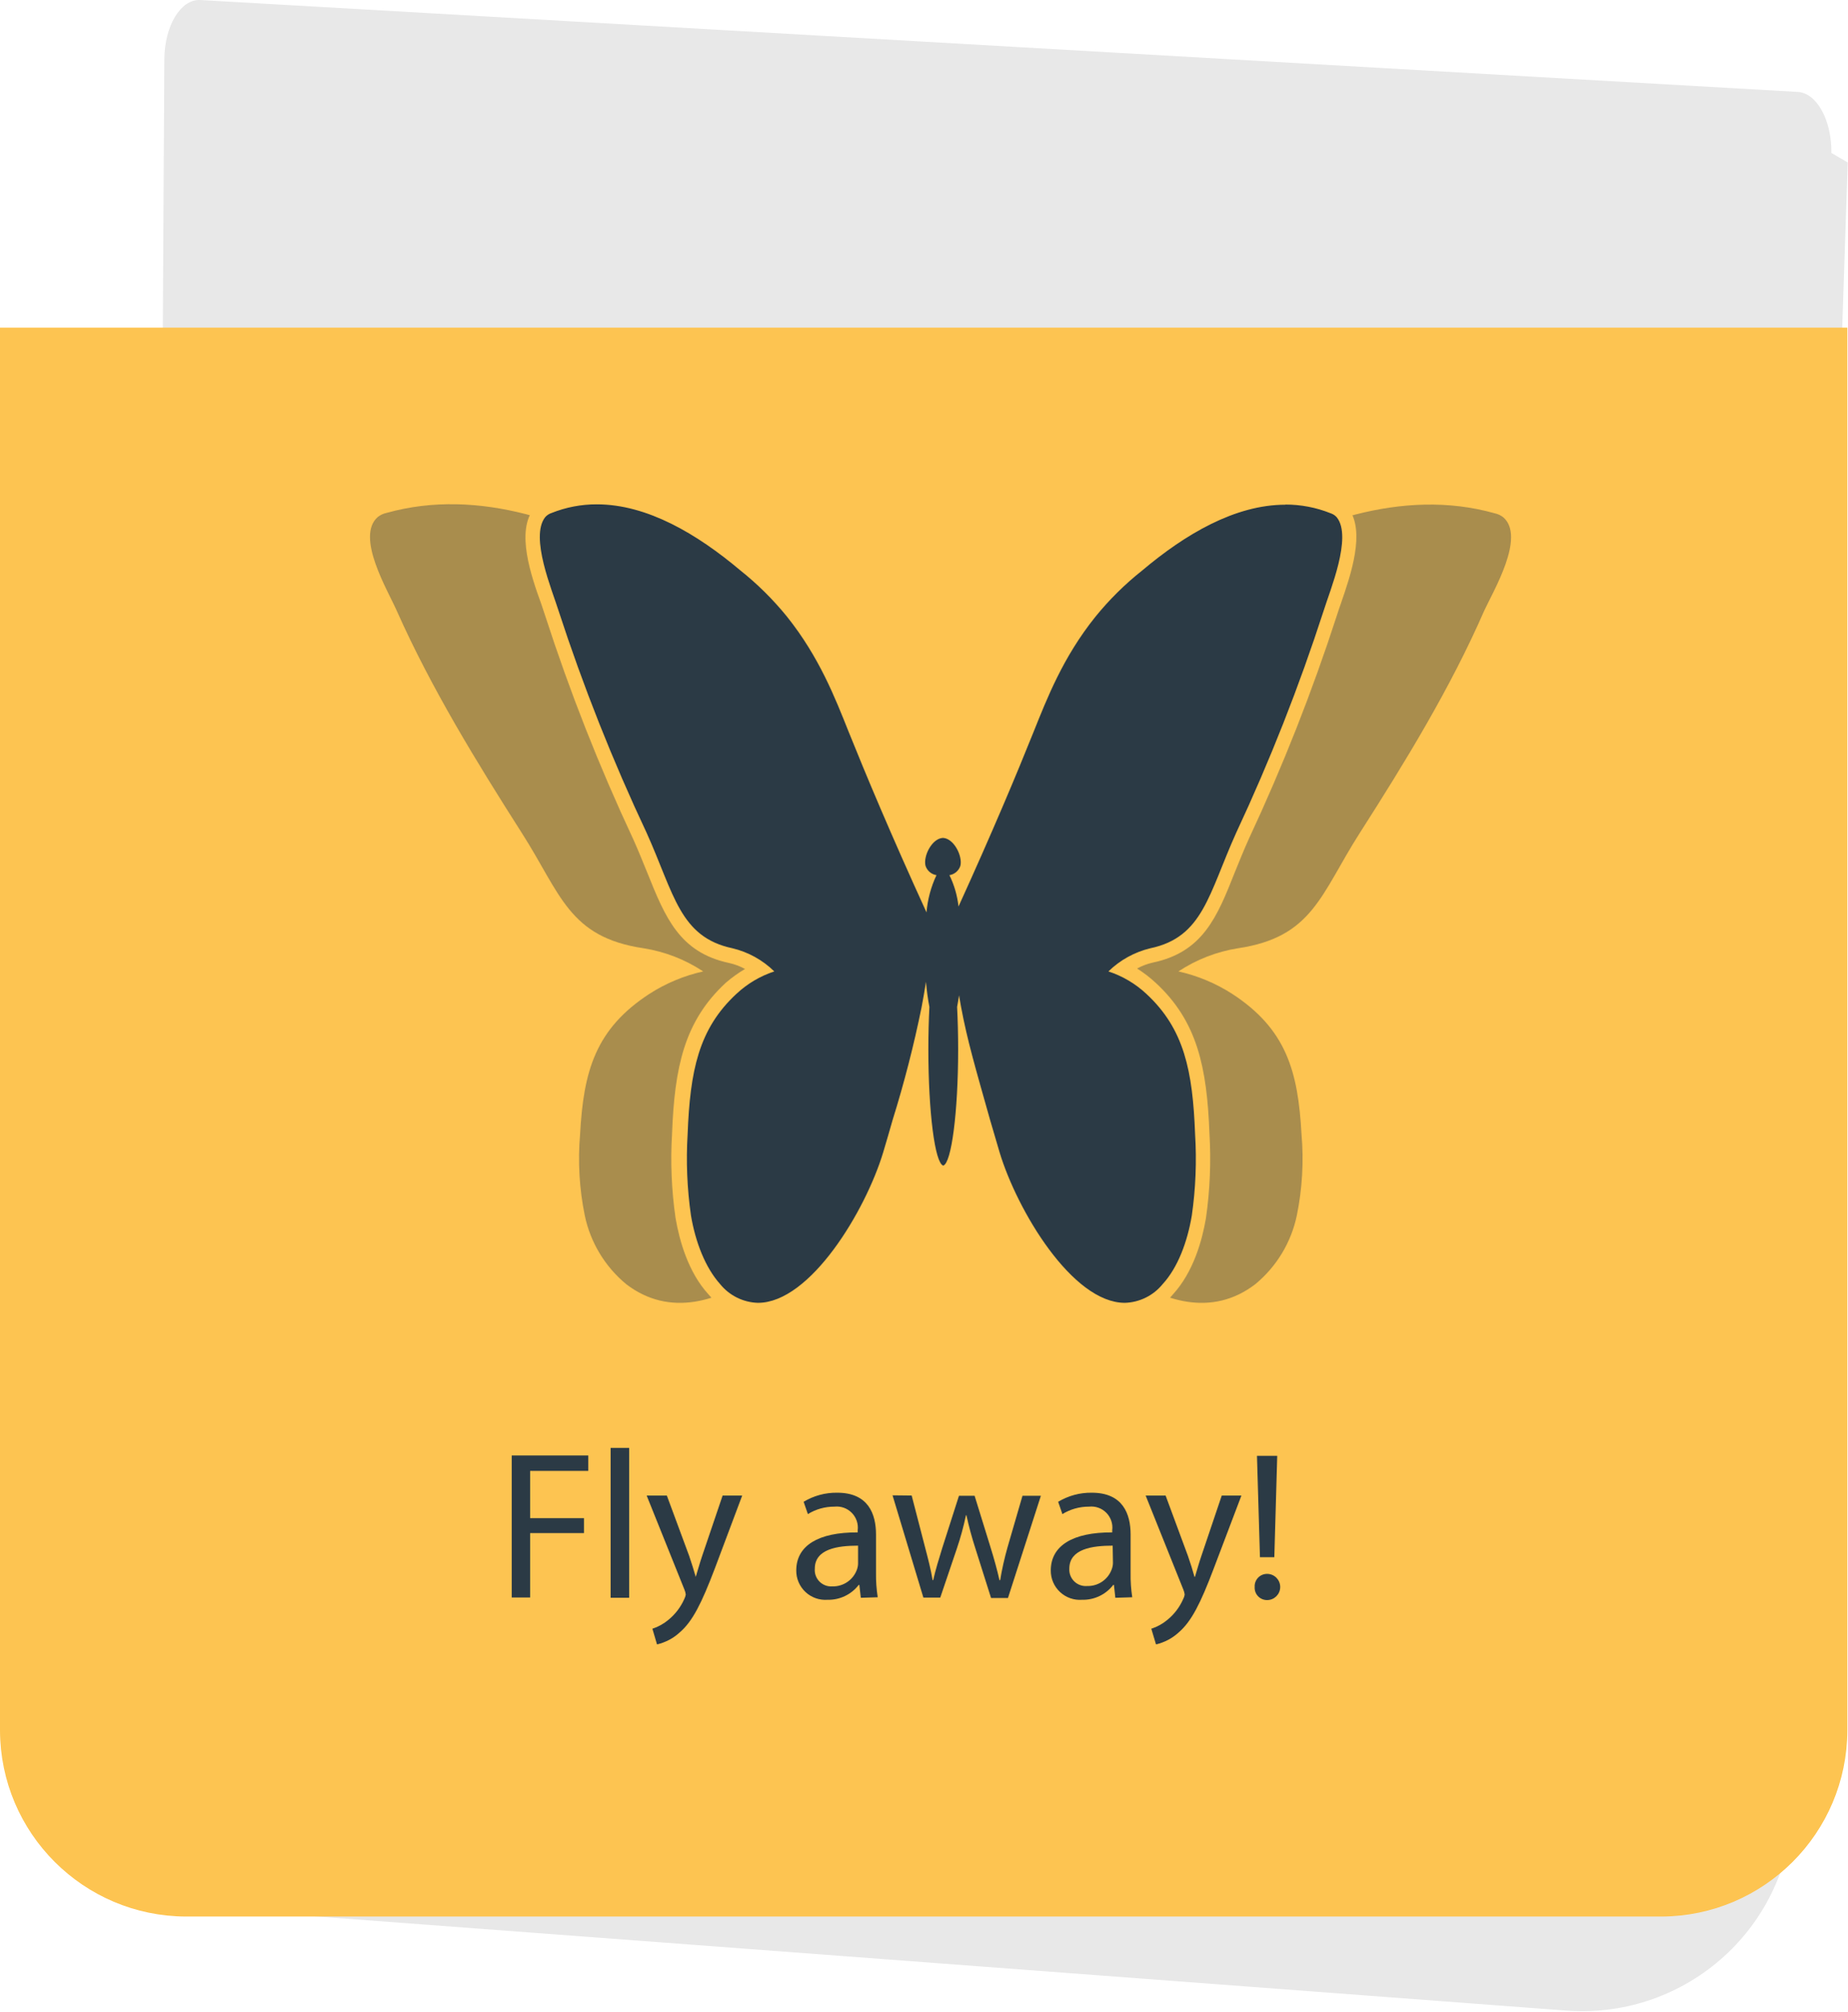
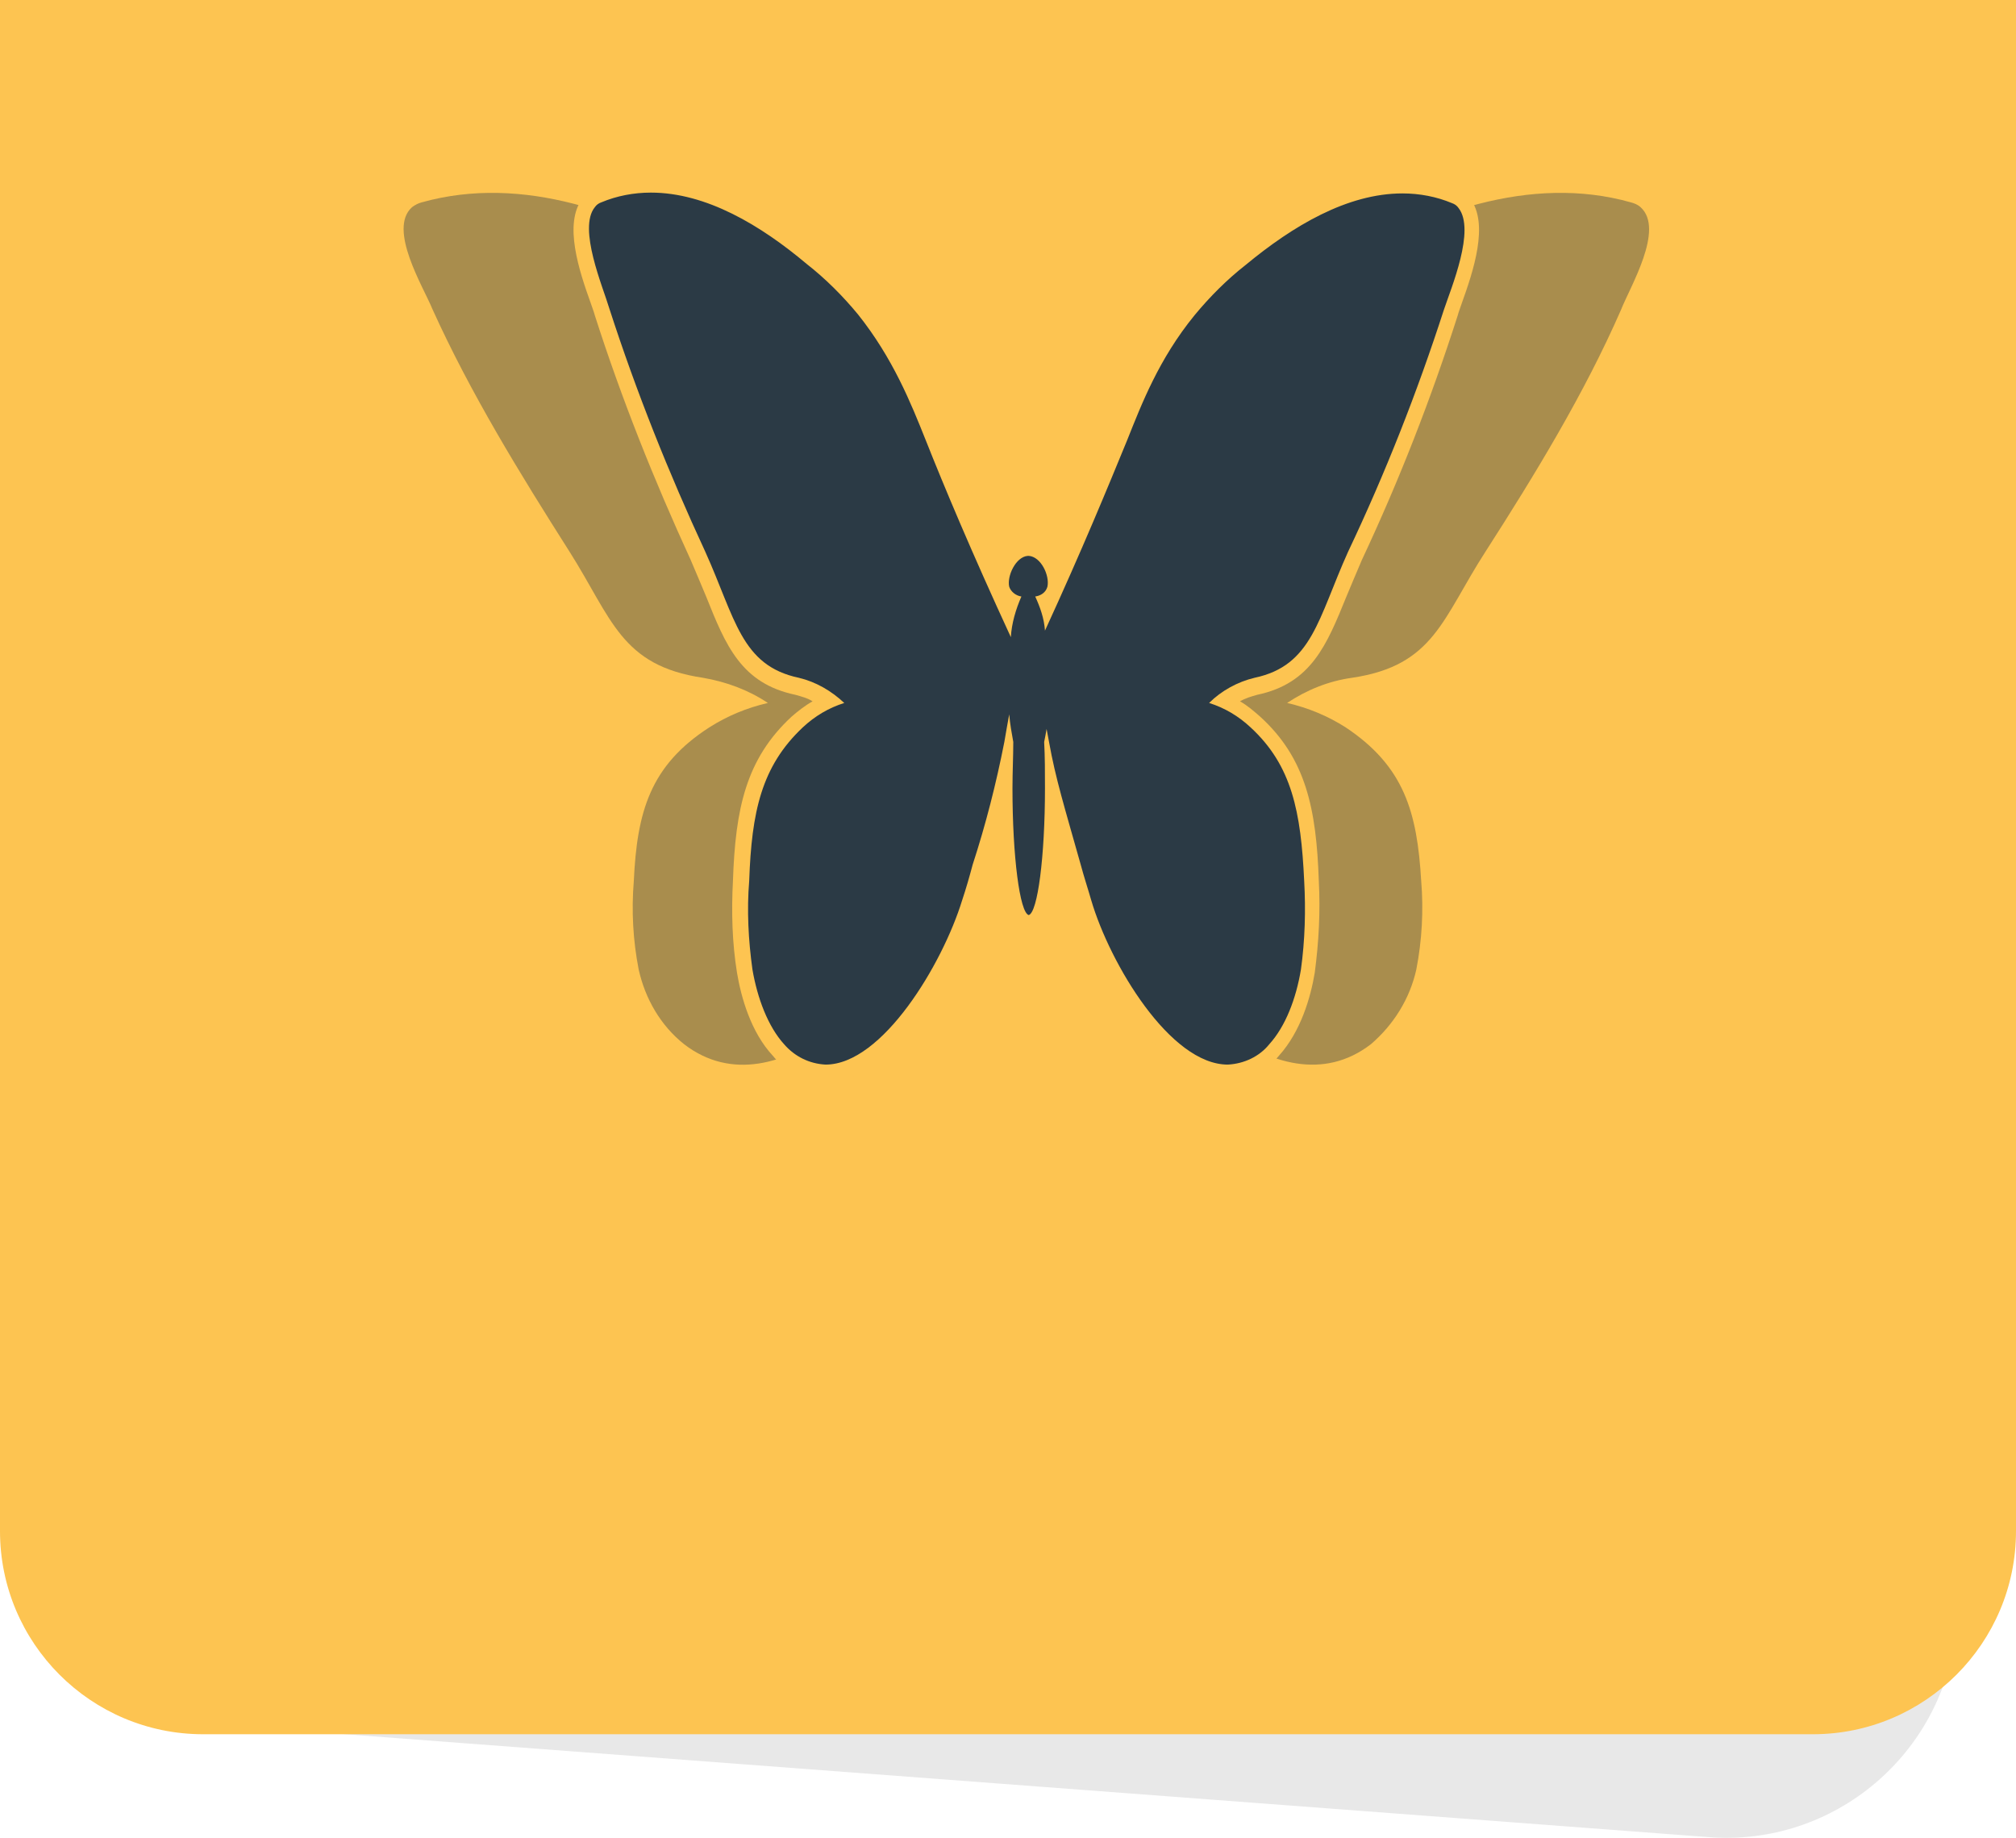
- <svg xmlns="http://www.w3.org/2000/svg" viewBox="0 0 248.08 270.1">
-   <g id="Layer_2" data-name="Layer 2">
-     <g id="Layer_1-2" data-name="Layer 1">
-       <g id="Group_54" data-name="Group 54">
-         <g id="Group_37" data-name="Group 37">
-           <g id="Group_609" data-name="Group 609">
-             <path id="Path_13849" data-name="Path 13849" d="M245.94,20.54c.05-4.45-2-8.12-4.6-8.2L26.83,0c-2.58-.08-4.72,3.47-4.76,7.92L20.68,251.18c-.05,4.45-.65,4.62,1.94,4.7l188.17,14.17a28.33,28.33,0,0,0,30-27.36l7.34-220.87" opacity="0.09" style="isolation:isolate" />
-           </g>
-         </g>
-       </g>
-       <path d="M0,44V232.39a25.07,25.07,0,0,0,25,25H223.08a25.07,25.07,0,0,0,25-25V44Z" fill="#fdc451" />
-       <g id="Group_54-2" data-name="Group 54">
-         <g id="Group_37-2" data-name="Group 37">
-           <g id="Test_" data-name="Test ">
-             <g style="isolation:isolate">
-               <path d="M68.72,195.47H79v2.07H71.19v6.35h7.23v2H71.19v8.65H68.72Z" fill="#2b3a45" />
-               <path d="M82,194.45h2.49v20.13H82Z" fill="#2b3a45" />
-               <path d="M89.55,200.85l3,8.11c.31.91.65,2,.88,2.81h0c.26-.82.54-1.87.88-2.86l2.73-8.06h2.63L96,210.63c-1.79,4.71-3,7.12-4.71,8.59a6.69,6.69,0,0,1-3.06,1.62l-.62-2.1a6.57,6.57,0,0,0,2.18-1.22,7.54,7.54,0,0,0,2.1-2.77,2,2,0,0,0,.2-.6,2.28,2.28,0,0,0-.17-.65l-5.08-12.65Z" fill="#2b3a45" />
-               <path d="M115.6,214.58l-.2-1.73h-.08a5.14,5.14,0,0,1-4.2,2,3.91,3.91,0,0,1-4.19-3.94c0-3.32,2.94-5.14,8.25-5.11v-.28a2.84,2.84,0,0,0-3.12-3.18,6.76,6.76,0,0,0-3.57,1l-.57-1.65a8.49,8.49,0,0,1,4.51-1.22c4.19,0,5.21,2.87,5.21,5.62v5.13a19.37,19.37,0,0,0,.23,3.29Zm-.37-7c-2.72,0-5.81.43-5.81,3.09a2.2,2.2,0,0,0,2.35,2.38,3.41,3.41,0,0,0,3.32-2.29,2.5,2.5,0,0,0,.14-.8Z" fill="#2b3a45" />
-               <path d="M122.43,200.85l1.81,7c.4,1.53.77,2.95,1,4.36h.08c.31-1.39.77-2.86,1.22-4.33l2.24-7h2.1l2.12,6.86c.51,1.65.91,3.09,1.22,4.48h.09a40.69,40.69,0,0,1,1-4.45l2-6.89h2.47l-4.42,13.73h-2.27L131,208a46.66,46.66,0,0,1-1.22-4.51h-.06a38.81,38.81,0,0,1-1.24,4.53l-2.21,6.53H124l-4.14-13.73Z" fill="#2b3a45" />
-               <path d="M149.78,214.58l-.19-1.73h-.09a5.12,5.12,0,0,1-4.19,2,3.91,3.91,0,0,1-4.2-3.94c0-3.32,2.95-5.14,8.25-5.11v-.28a2.83,2.83,0,0,0-3.12-3.18,6.76,6.76,0,0,0-3.57,1l-.57-1.65a8.51,8.51,0,0,1,4.51-1.22c4.2,0,5.22,2.87,5.22,5.62v5.13a19.43,19.43,0,0,0,.22,3.29Zm-.36-7c-2.73,0-5.82.43-5.82,3.09A2.21,2.21,0,0,0,146,213a3.4,3.4,0,0,0,3.31-2.29,2.51,2.51,0,0,0,.15-.8Z" fill="#2b3a45" />
-               <path d="M156.53,200.85l3,8.11c.32.91.66,2,.88,2.81h.06c.25-.82.54-1.87.88-2.86l2.72-8.06h2.64L163,210.63c-1.78,4.71-3,7.12-4.7,8.59a6.73,6.73,0,0,1-3.06,1.62l-.63-2.1a6.51,6.51,0,0,0,2.19-1.22,7.42,7.42,0,0,0,2.09-2.77,1.72,1.72,0,0,0,.2-.6,2.28,2.28,0,0,0-.17-.65l-5.07-12.65Z" fill="#2b3a45" />
-               <path d="M168.49,213.13a1.66,1.66,0,0,1,1.67-1.76,1.76,1.76,0,0,1,0,3.52A1.66,1.66,0,0,1,168.49,213.13Zm.71-4-.4-13.61h2.72l-.39,13.61Z" fill="#2b3a45" />
-             </g>
-           </g>
-         </g>
-       </g>
-       <g opacity="0.4">
-         <path d="M201.9,69.49a2.84,2.84,0,0,0-1.19-.56c-12.42-3.49-25.36,1.37-36,7.67a53.43,53.43,0,0,0-9,6.25c-6.16,5.43-9.19,10.94-11.74,15.42-3.21,5.65-7.86,13.46-14.33,23.45a10.15,10.15,0,0,0-1.73-4.21c.84-.15,1.82-.49,2.09-1.25.46-1.3-1.22-3.66-3.29-3.75h-.08c-2.07.09-3.74,2.45-3.28,3.75.27.76,1.25,1.1,2.09,1.25a11.43,11.43,0,0,0-1.9,5c-6.76-10.39-11.57-18.49-14.87-24.29-2.56-4.48-5.58-10-11.75-15.42a52.64,52.64,0,0,0-9-6.25c-10.62-6.3-23.55-11.16-36-7.67a2.88,2.88,0,0,0-1.2.56c-3,2.66,1.36,9.85,2.54,12.54C57.9,92.41,64,102.34,70.07,111.86c5.25,8.21,6.29,14,16.36,15.49a20.23,20.23,0,0,1,8,3.11,22.31,22.31,0,0,0-7.2,3c-7.26,4.72-8.87,10.38-9.33,18.86a38.06,38.06,0,0,0,.63,10.92,16.28,16.28,0,0,0,5.56,9.22c11.61,8.9,26.93-7.95,31.1-17.69q.93-2.17,1.82-4.36c2.89-7.1,4.34-10.65,5.53-15.14.31-1.19.59-2.33.83-3.42a22.32,22.32,0,0,0,.65,3.38c-.13,1.77-.2,3.69-.2,5.7,0,8.43,1.28,15.29,2.87,15.61v0l0,0,0,0v0c1.6-.32,2.88-7.18,2.88-15.61,0-2-.07-3.93-.21-5.7a15.56,15.56,0,0,0,.37-1.56c.13.52.27,1.06.41,1.6,1.19,4.49,2.64,8,5.53,15.14.59,1.46,1.2,2.91,1.81,4.36,4.18,9.74,19.5,26.59,31.1,17.69a16.29,16.29,0,0,0,5.57-9.22,38.06,38.06,0,0,0,.63-10.92c-.46-8.48-2.07-14.14-9.33-18.86a22.4,22.4,0,0,0-7.2-3,20.23,20.23,0,0,1,8-3.11c10.07-1.5,11.11-7.28,16.36-15.49,6.09-9.52,12.17-19.45,16.7-29.83C200.55,79.34,204.87,72.15,201.9,69.49Z" fill="#2b3a45" />
-       </g>
-       <path d="M151.06,176c-8.11,0-15.58-13.62-17.78-20.91-.43-1.45-.86-2.91-1.28-4.37-1-3.44-1.73-6-2.34-8.34,0,4.63-.39,12.42-2,14.6l0,.7-1-.08-1,.1V157c-1.81-2.45-2-11.76-2-16v-.51c-.69,2.77-1.56,5.82-2.83,10.24-.42,1.49-.85,3-1.29,4.4-2.2,7.29-9.67,20.91-17.77,20.91a7.77,7.77,0,0,1-5.81-2.84c-2.56-2.79-3.68-6.83-4.17-9.72a55,55,0,0,1-.45-11.13c.33-8.66,1.56-14.63,6.88-19.55a15,15,0,0,1,3.81-2.61,10.25,10.25,0,0,0-3.89-1.83c-6.21-1.32-7.94-5.61-10.33-11.54-.57-1.44-1.17-2.92-1.89-4.52A257.56,257.56,0,0,1,74,82.33c-.12-.42-.3-.94-.51-1.53-1.28-3.69-3.2-9.26-1.1-11.93A2.86,2.86,0,0,1,73.67,68a17.43,17.43,0,0,1,6.47-1.24c6,0,12.73,3.06,19.87,9.07a41.82,41.82,0,0,1,6.45,6.39c4.28,5.35,6.46,10.81,8.22,15.19l.19.49c2.69,6.71,5.76,13.88,9.14,21.37.12-.44.25-.87.4-1.26a2.45,2.45,0,0,1-1.1-1.51,4.66,4.66,0,0,1,.9-3.55,3.75,3.75,0,0,1,1.38-1.19v-.25h2l0,.23A3.76,3.76,0,0,1,129,113a4.63,4.63,0,0,1,.9,3.54,2.76,2.76,0,0,1-.08.27c2.94-6.6,5.63-12.93,8-18.87l.19-.49c1.76-4.38,3.94-9.84,8.22-15.19a41.82,41.82,0,0,1,6.45-6.39c7.14-6,13.82-9.07,19.87-9.07A17.43,17.43,0,0,1,179.07,68a2.86,2.86,0,0,1,1.25.87c2.1,2.67.17,8.24-1.1,11.93-.21.59-.39,1.11-.52,1.53a259.4,259.4,0,0,1-11.79,29.94c-.72,1.6-1.32,3.08-1.9,4.52-2.38,5.93-4.11,10.22-10.32,11.54a10.18,10.18,0,0,0-3.89,1.83,15.21,15.21,0,0,1,3.81,2.61c5.32,4.92,6.55,10.89,6.88,19.55a55,55,0,0,1-.46,11.13c-.49,2.89-1.61,6.93-4.16,9.72a7.79,7.79,0,0,1-5.81,2.84Zm-22.23-58c.07.19.14.38.2.58l.69-1.54A2.55,2.55,0,0,1,128.83,118Z" fill="#2b3a45" />
-       <path d="M172.6,67.76a16.22,16.22,0,0,1,6.09,1.17,1.84,1.84,0,0,1,.84.56c2.09,2.66-.95,9.85-1.78,12.54A258,258,0,0,1,166,111.86c-3.7,8.21-4.43,14-11.52,15.49a12.1,12.1,0,0,0-5.63,3.11,13.71,13.71,0,0,1,5.08,3c5.11,4.72,6.24,10.38,6.56,18.86a53.72,53.72,0,0,1-.44,10.92c-.6,3.56-1.88,7-3.92,9.22a6.8,6.8,0,0,1-5.07,2.51c-7.06,0-14.46-12.39-16.82-20.2-.43-1.45-.86-2.9-1.28-4.36-2-7.1-3.05-10.65-3.89-15.14-.1-.54-.19-1.08-.28-1.6-.08.55-.17,1.08-.26,1.56.09,1.77.14,3.69.14,5.7,0,8.43-.9,15.29-2,15.61v0l0,0,0,0v0c-1.12-.32-2-7.18-2-15.61,0-2,.05-3.93.14-5.7a31.15,31.15,0,0,1-.46-3.38c-.17,1.09-.36,2.23-.59,3.42a153.14,153.14,0,0,1-3.89,15.14c-.41,1.46-.84,2.91-1.27,4.36-2.36,7.81-9.77,20.2-16.82,20.2a6.79,6.79,0,0,1-5.07-2.51c-2-2.23-3.32-5.66-3.92-9.22a53.72,53.72,0,0,1-.45-10.92c.33-8.48,1.46-14.14,6.57-18.86a13.69,13.69,0,0,1,5.07-3,12,12,0,0,0-5.62-3.11c-7.09-1.5-7.82-7.28-11.52-15.49A258,258,0,0,1,75,82c-.83-2.69-3.88-9.88-1.79-12.54a1.89,1.89,0,0,1,.84-.56,16.24,16.24,0,0,1,6.1-1.17c6.77,0,13.48,4,19.23,8.84a40.67,40.67,0,0,1,6.31,6.25c4.34,5.43,6.47,10.94,8.26,15.42,2.33,5.8,5.72,13.9,10.47,24.29a14.64,14.64,0,0,1,1.34-5,1.85,1.85,0,0,1-1.47-1.25c-.33-1.3.85-3.66,2.31-3.75h.06c1.45.09,2.63,2.45,2.31,3.75a1.85,1.85,0,0,1-1.47,1.25,12.81,12.81,0,0,1,1.22,4.21c4.55-10,7.82-17.8,10.08-23.45,1.8-4.48,3.93-10,8.27-15.42a40.24,40.24,0,0,1,6.31-6.25c5.75-4.85,12.46-8.84,19.23-8.84m0-2c-6.29,0-13.19,3.13-20.52,9.31a42.7,42.7,0,0,0-6.58,6.53c-4.37,5.46-6.59,11-8.37,15.45l-.19.48c-2,5-4.21,10.22-6.6,15.65a7,7,0,0,0-.51-.82,4.9,4.9,0,0,0-1.24-1.21l0-.67-1.94,0-2,0v.72a5.26,5.26,0,0,0-1.19,1.17,6.43,6.43,0,0,0-.76,1.38c-2.48-5.64-4.78-11.07-6.84-16.21l-.19-.48c-1.78-4.45-4-10-8.37-15.45a42.28,42.28,0,0,0-6.59-6.53c-7.32-6.17-14.22-9.31-20.51-9.31a18.37,18.37,0,0,0-6.84,1.31,3.91,3.91,0,0,0-1.67,1.18c-2.44,3.1-.4,9,1,12.87.2.59.37,1.1.5,1.5a258.24,258.24,0,0,0,11.84,30.06c.71,1.58,1.3,3.06,1.88,4.48,2.41,6,4.31,10.72,11,12.14a8,8,0,0,1,2.13.8A17.4,17.4,0,0,0,97.45,132c-5.57,5.16-6.86,11.33-7.2,20.25a55.6,55.6,0,0,0,.47,11.33c.51,3,1.69,7.27,4.41,10.24a8.75,8.75,0,0,0,6.55,3.16c8.63,0,16.46-14.08,18.73-21.62.44-1.46.87-2.92,1.29-4.39s.73-2.55,1-3.66c.11,1.73.25,3.33.43,4.74.35,2.68.77,4.34,1.42,5.32v1.37l2-.16,2,.18,0-1.44c.71-1.14,1.43-3.51,1.8-8.51.2.68.4,1.4.62,2.16.42,1.47.85,2.93,1.29,4.39,2.27,7.54,10.1,21.62,18.73,21.62a8.72,8.72,0,0,0,6.54-3.16c2.73-3,3.91-7.21,4.42-10.24a56.32,56.32,0,0,0,.47-11.33c-.34-8.92-1.63-15.09-7.21-20.25a17.32,17.32,0,0,0-2.51-1.93,8,8,0,0,1,2.13-.8c6.73-1.42,8.63-6.15,11-12.14.58-1.42,1.17-2.9,1.88-4.48a260,260,0,0,0,11.84-30.06c.12-.4.3-.91.5-1.49,1.35-3.9,3.38-9.78,1-12.88a3.91,3.91,0,0,0-1.67-1.18,18.37,18.37,0,0,0-6.84-1.31Z" fill="#fdc451" />
-     </g>
+ <svg xmlns="http://www.w3.org/2000/svg" version="1.1" id="Layer_1" x="0px" y="0px" viewBox="0 0 248.1 226.1" style="enable-background:new 0 0 248.1 226.1;" xml:space="preserve">
+   <style type="text/css">
+ 	.st0{opacity:9.000000e-02;enable-background:new    ;}
+ 	.st1{fill:#FDC451;}
+ 	.st2{opacity:0.4;}
+ 	.st3{fill:#2B3A45;}
+ </style>
+   <path class="st0" d="M21.9,0l-1.2,207.2c0,4.4-0.6,4.6,1.9,4.7l188.2,14.2c15.6,0.9,29-11,30-26.6c0-0.3,0-0.5,0-0.8L247.4,0H21.9z" />
+   <path class="st1" d="M0,0v188.4c0,13.8,11.2,25,25,25h198.1c13.8,0,25-11.2,25-25V0H0z" />
+   <g class="st2">
+     <path class="st3" d="M201.9,25.5c-0.3-0.3-0.8-0.5-1.2-0.6c-12.4-3.5-25.4,1.4-36,7.7c-3.2,1.8-6.2,3.9-9,6.2   c-6.2,5.4-9.2,10.9-11.7,15.4c-3.2,5.7-7.9,13.5-14.3,23.5c-0.3-1.5-0.8-3-1.7-4.2c0.8-0.2,1.8-0.5,2.1-1.2   c0.5-1.3-1.2-3.7-3.3-3.8h-0.1c-2.1,0.1-3.7,2.4-3.3,3.8c0.3,0.8,1.2,1.1,2.1,1.2c-1,1.5-1.7,3.2-1.9,5   C116.8,68.1,112,60,108.7,54.2c-2.6-4.5-5.6-10-11.8-15.4c-2.8-2.4-5.8-4.5-9-6.2c-10.6-6.3-23.5-11.2-36-7.7   c-0.4,0.1-0.8,0.3-1.2,0.6c-3,2.7,1.4,9.8,2.5,12.5C57.9,48.4,64,58.3,70.1,67.9c5.2,8.2,6.3,14,16.4,15.5c2.9,0.5,5.6,1.5,8,3.1   c-2.6,0.6-5,1.6-7.2,3c-7.3,4.7-8.9,10.4-9.3,18.9c-0.3,3.7-0.1,7.3,0.6,10.9c0.8,3.6,2.7,6.9,5.6,9.2c11.6,8.9,26.9-7.9,31.1-17.7   c0.6-1.4,1.2-2.9,1.8-4.4c2.9-7.1,4.3-10.6,5.5-15.1c0.3-1.2,0.6-2.3,0.8-3.4c0.1,1.1,0.3,2.3,0.7,3.4c-0.1,1.8-0.2,3.7-0.2,5.7   c0,8.4,1.3,15.3,2.9,15.6l0,0l0,0l0,0l0,0c1.6-0.3,2.9-7.2,2.9-15.6c0-2-0.1-3.9-0.2-5.7c0.2-0.5,0.3-1,0.4-1.6   c0.1,0.5,0.3,1.1,0.4,1.6c1.2,4.5,2.6,8,5.5,15.1c0.6,1.5,1.2,2.9,1.8,4.4c4.2,9.7,19.5,26.6,31.1,17.7c2.8-2.4,4.8-5.6,5.6-9.2   c0.7-3.6,0.9-7.3,0.6-10.9c-0.5-8.5-2.1-14.1-9.3-18.9c-2.2-1.4-4.6-2.4-7.2-3c2.4-1.6,5.1-2.7,8-3.1c10.1-1.5,11.1-7.3,16.4-15.5   c6.1-9.5,12.2-19.5,16.7-29.8C200.6,35.3,204.9,28.2,201.9,25.5z" />
  </g>
+   <path class="st3" d="M151.1,132c-8.1,0-15.6-13.6-17.8-20.9c-0.4-1.4-0.9-2.9-1.3-4.4c-1-3.4-1.7-6-2.3-8.3c0,4.6-0.4,12.4-2,14.6  v0.7l-1-0.1l-1,0.1V113c-1.8-2.4-2-11.8-2-16v-0.5c-0.7,2.8-1.6,5.8-2.8,10.2c-0.4,1.5-0.8,3-1.3,4.4c-2.2,7.3-9.7,20.9-17.8,20.9  c-2.3-0.1-4.4-1.1-5.8-2.8c-2.6-2.8-3.7-6.8-4.2-9.7c-0.5-3.7-0.7-7.4-0.4-11.1c0.3-8.7,1.6-14.6,6.9-19.6c1.1-1.1,2.4-1.9,3.8-2.6  c-1.2-0.9-2.5-1.5-3.9-1.8c-6.2-1.3-7.9-5.6-10.3-11.5c-0.6-1.4-1.2-2.9-1.9-4.5c-4.6-9.7-8.6-19.7-11.9-30  c-0.1-0.4-0.3-0.9-0.5-1.5c-1.3-3.7-3.2-9.3-1.1-11.9c0.3-0.4,0.8-0.7,1.3-0.9c2.1-0.8,4.3-1.2,6.5-1.2c6,0,12.7,3.1,19.9,9.1  c2.4,1.9,4.5,4,6.4,6.4c4.3,5.3,6.5,10.8,8.2,15.2l0.2,0.5c2.7,6.7,5.8,13.9,9.1,21.4c0.1-0.4,0.2-0.9,0.4-1.3  c-0.6-0.3-0.9-0.9-1.1-1.5c-0.2-1.3,0.1-2.5,0.9-3.6c0.4-0.5,0.8-0.9,1.4-1.2v-0.2h2v0.2c0.6,0.3,1.1,0.7,1.4,1.3  c0.8,1,1.1,2.3,0.9,3.5c0,0.1,0,0.2-0.1,0.3c2.9-6.6,5.6-12.9,8-18.9l0.2-0.5c1.8-4.4,3.9-9.8,8.2-15.2c1.9-2.4,4.1-4.5,6.4-6.4  c7.1-6,13.8-9.1,19.9-9.1c2.2,0,4.4,0.4,6.5,1.2c0.5,0.2,0.9,0.5,1.2,0.9c2.1,2.7,0.2,8.2-1.1,11.9c-0.2,0.6-0.4,1.1-0.5,1.5  c-3.3,10.2-7.2,20.2-11.8,29.9c-0.7,1.6-1.3,3.1-1.9,4.5c-2.4,5.9-4.1,10.2-10.3,11.5c-1.4,0.3-2.7,1-3.9,1.8  c1.4,0.7,2.7,1.6,3.8,2.6c5.3,4.9,6.6,10.9,6.9,19.6c0.2,3.7,0.1,7.4-0.5,11.1c-0.5,2.9-1.6,6.9-4.2,9.7  C155.4,130.9,153.3,131.9,151.1,132L151.1,132z M128.8,74c0.1,0.2,0.1,0.4,0.2,0.6l0.7-1.5C129.5,73.4,129.2,73.8,128.8,74z" />
+   <path class="st1" d="M172.6,23.8c2.1,0,4.2,0.4,6.1,1.2c0.3,0.1,0.6,0.3,0.8,0.6c2.1,2.7-0.9,9.8-1.8,12.5  c-3.3,10.2-7.2,20.1-11.8,29.8c-3.7,8.2-4.4,14-11.5,15.5c-2.1,0.5-4.1,1.6-5.6,3.1c1.9,0.6,3.6,1.6,5.1,3  c5.1,4.7,6.2,10.4,6.6,18.9c0.2,3.6,0.1,7.3-0.4,10.9c-0.6,3.6-1.9,7-3.9,9.2c-1.2,1.5-3.1,2.4-5.1,2.5c-7.1,0-14.5-12.4-16.8-20.2  c-0.4-1.4-0.9-2.9-1.3-4.4c-2-7.1-3.1-10.6-3.9-15.1c-0.1-0.5-0.2-1.1-0.3-1.6c-0.1,0.6-0.2,1.1-0.3,1.6c0.1,1.8,0.1,3.7,0.1,5.7  c0,8.4-0.9,15.3-2,15.6l0,0l0,0l0,0l0,0c-1.1-0.3-2-7.2-2-15.6c0-2,0.1-3.9,0.1-5.7c-0.2-1.1-0.4-2.2-0.5-3.4  c-0.2,1.1-0.4,2.2-0.6,3.4c-1,5.1-2.3,10.2-3.9,15.1c-0.4,1.5-0.8,2.9-1.3,4.4c-2.4,7.8-9.8,20.2-16.8,20.2c-2-0.1-3.8-1-5.1-2.5  c-2-2.2-3.3-5.7-3.9-9.2c-0.5-3.6-0.7-7.3-0.4-10.9c0.3-8.5,1.5-14.1,6.6-18.9c1.5-1.4,3.2-2.4,5.1-3c-1.6-1.5-3.5-2.6-5.6-3.1  c-7.1-1.5-7.8-7.3-11.5-15.5C82.3,58.2,78.3,48.2,75,38c-0.8-2.7-3.9-9.9-1.8-12.5c0.2-0.3,0.5-0.5,0.8-0.6c1.9-0.8,4-1.2,6.1-1.2  c6.8,0,13.5,4,19.2,8.8c2.3,1.8,4.4,3.9,6.3,6.2c4.3,5.4,6.5,10.9,8.3,15.4c2.3,5.8,5.7,13.9,10.5,24.3c0.1-1.7,0.6-3.4,1.3-5  c-0.7-0.1-1.3-0.6-1.5-1.2c-0.3-1.3,0.8-3.7,2.3-3.8h0.1c1.5,0.1,2.6,2.4,2.3,3.8c-0.2,0.7-0.8,1.1-1.5,1.2c0.6,1.3,1.1,2.7,1.2,4.2  c4.6-10,7.8-17.8,10.1-23.4c1.8-4.5,3.9-10,8.3-15.4c1.9-2.3,4-4.4,6.3-6.2C159.1,27.8,165.8,23.8,172.6,23.8 M172.6,21.8  c-6.3,0-13.2,3.1-20.5,9.3c-2.4,1.9-4.6,4.1-6.6,6.5c-4.4,5.5-6.6,11-8.4,15.4l-0.2,0.5c-2,5-4.2,10.2-6.6,15.7  c-0.2-0.3-0.3-0.6-0.5-0.8c-0.3-0.5-0.8-0.9-1.2-1.2v-0.7h-1.9h-2v0.7c-0.5,0.3-0.9,0.7-1.2,1.2c-0.3,0.4-0.6,0.9-0.8,1.4  c-2.5-5.6-4.8-11.1-6.8-16.2l-0.2-0.5c-1.8-4.4-4-10-8.4-15.4c-2-2.4-4.2-4.6-6.6-6.5c-7.3-6.2-14.2-9.3-20.5-9.3  c-2.3,0-4.7,0.4-6.8,1.3c-0.7,0.2-1.2,0.6-1.7,1.2c-2.4,3.1-0.4,9,1,12.9c0.2,0.6,0.4,1.1,0.5,1.5c3.3,10.3,7.3,20.3,11.8,30.1  c0.7,1.6,1.3,3.1,1.9,4.5c2.4,6,4.3,10.7,11,12.1c0.7,0.2,1.5,0.4,2.1,0.8c-0.9,0.5-1.8,1.2-2.6,1.9c-5.6,5.2-6.9,11.3-7.2,20.2  c-0.2,3.8-0.1,7.6,0.5,11.3c0.5,3,1.7,7.3,4.4,10.2c1.6,2,4,3.1,6.6,3.2c8.6,0,16.5-14.1,18.7-21.6c0.4-1.5,0.9-2.9,1.3-4.4  s0.7-2.6,1-3.7c0.1,1.7,0.2,3.3,0.4,4.7c0.3,2.7,0.8,4.3,1.4,5.3v1.4l2-0.2l2,0.2v-1.4c0.7-1.1,1.4-3.5,1.8-8.5  c0.2,0.7,0.4,1.4,0.6,2.2c0.4,1.5,0.9,2.9,1.3,4.4c2.3,7.5,10.1,21.6,18.7,21.6c2.5-0.1,4.9-1.2,6.5-3.2c2.7-3,3.9-7.2,4.4-10.2  c0.5-3.8,0.7-7.5,0.5-11.3c-0.3-8.9-1.6-15.1-7.2-20.2c-0.8-0.7-1.6-1.4-2.5-1.9c0.7-0.4,1.4-0.6,2.1-0.8c6.7-1.4,8.6-6.2,11-12.1  c0.6-1.4,1.2-2.9,1.9-4.5c4.6-9.8,8.5-19.8,11.8-30.1c0.1-0.4,0.3-0.9,0.5-1.5c1.4-3.9,3.4-9.8,1-12.9c-0.4-0.5-1-0.9-1.7-1.2  C177.2,22.2,174.9,21.7,172.6,21.8L172.6,21.8z" />
</svg>
